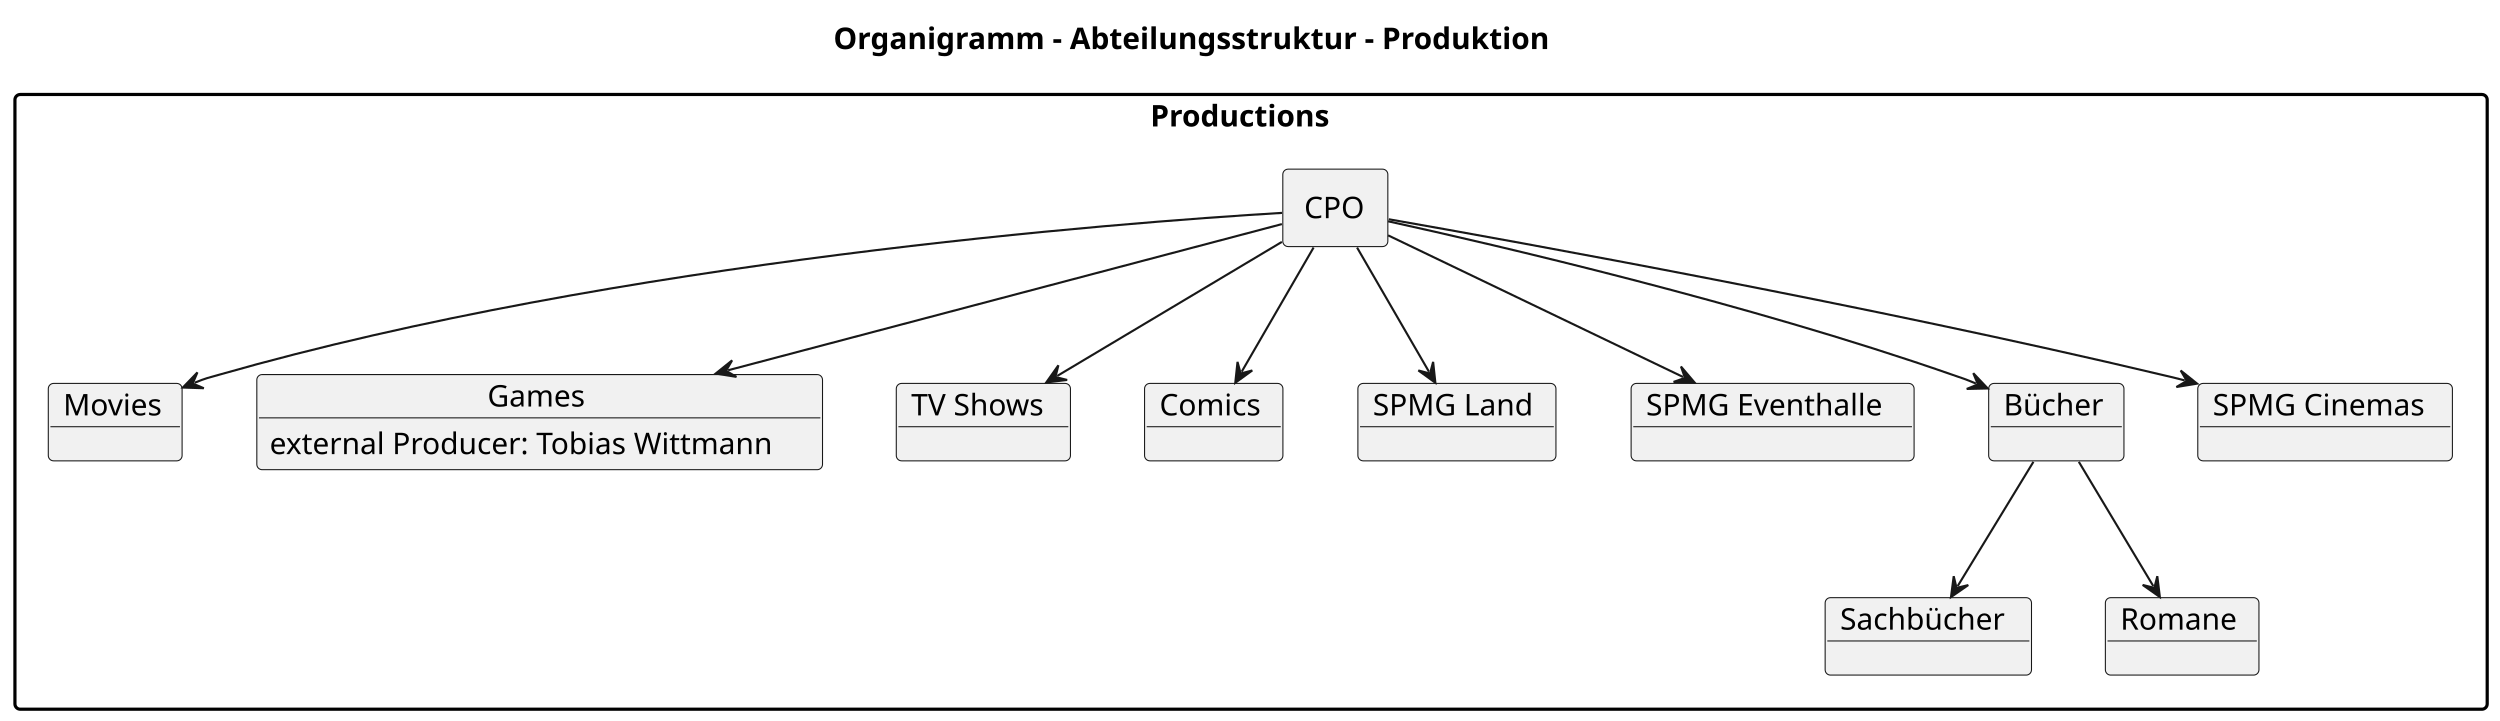
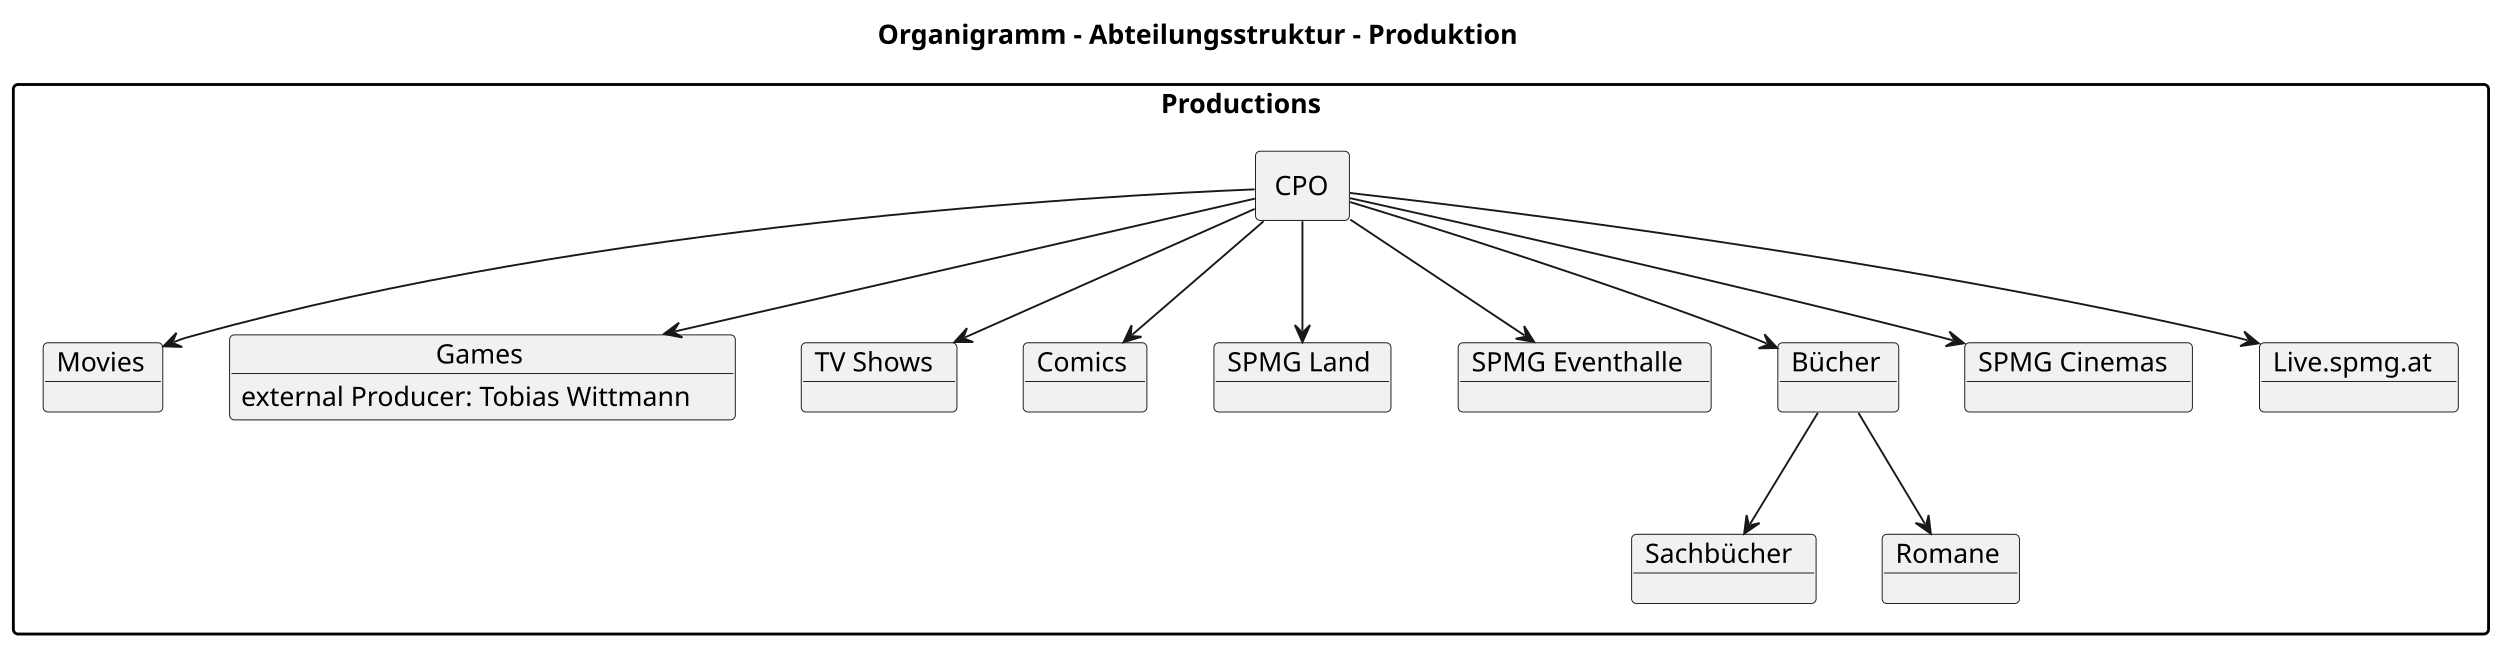
- <svg xmlns="http://www.w3.org/2000/svg" contentStyleType="text/css" data-diagram-type="CLASS" height="338px" preserveAspectRatio="none" style="width:1172px;height:338px;background:#FFFFFF;" version="1.1" viewBox="0 0 1172 338" width="1172px" zoomAndPan="magnify">
+ <svg xmlns="http://www.w3.org/2000/svg" contentStyleType="text/css" data-diagram-type="CLASS" height="338px" preserveAspectRatio="none" style="width:1311px;height:338px;background:#FFFFFF;" version="1.1" viewBox="0 0 1311 338" width="1311px" zoomAndPan="magnify">
  <defs />
  <g>
-     <text fill="#000000" font-family="sans-serif" font-size="14" font-weight="bold" lengthAdjust="spacing" textLength="376.565" x="390.718" y="22.995">Organigramm - Abteilungsstruktur - Produktion</text>
+     <text fill="#000000" font-family="sans-serif" font-size="14" font-weight="bold" lengthAdjust="spacing" textLength="376.565" x="460.218" y="22.995">Organigramm - Abteilungsstruktur - Produktion</text>
    <g class="cluster" data-entity="PROD" data-source-line="13" data-uid="ent0002" id="cluster_PROD">
-       <rect fill="none" height="288.19" rx="2.5" ry="2.5" style="stroke:#000000;stroke-width:1.5;" width="1159" x="7" y="44.297" />
-       <text fill="#000000" font-family="sans-serif" font-size="14" font-weight="bold" lengthAdjust="spacing" textLength="94.48" x="539.26" y="59.292">Productions</text>
+       <rect fill="none" height="288.19" rx="2.5" ry="2.5" style="stroke:#000000;stroke-width:1.5;" width="1298" x="7" y="44.297" />
+       <text fill="#000000" font-family="sans-serif" font-size="14" font-weight="bold" lengthAdjust="spacing" textLength="94.48" x="608.76" y="59.292">Productions</text>
    </g>
    <g class="entity" data-entity="CPO" data-source-line="14" data-uid="ent0003" id="entity_CPO">
-       <rect fill="#F1F1F1" height="36.297" rx="2.5" ry="2.5" style="stroke:#181818;stroke-width:0.5;" width="49.237" x="601.38" y="79.297" />
-       <text fill="#000000" font-family="sans-serif" font-size="14" lengthAdjust="spacing" textLength="29.237" x="611.38" y="102.292">CPO</text>
+       <rect fill="#F1F1F1" height="36.297" rx="2.5" ry="2.5" style="stroke:#181818;stroke-width:0.5;" width="49.237" x="658.38" y="79.297" />
+       <text fill="#000000" font-family="sans-serif" font-size="14" lengthAdjust="spacing" textLength="29.237" x="668.38" y="102.292">CPO</text>
    </g>
    <g class="entity" data-entity="MPU" data-source-line="15" data-uid="ent0004" id="entity_MPU">
      <rect fill="#F1F1F1" height="36.297" rx="2.5" ry="2.5" style="stroke:#181818;stroke-width:0.5;" width="62.727" x="22.64" y="179.747" />
      <text fill="#000000" font-family="sans-serif" font-size="14" lengthAdjust="spacing" textLength="48.727" x="29.64" y="194.742">Movies</text>
      <line style="stroke:#181818;stroke-width:0.5;" x1="23.64" x2="84.367" y1="200.044" y2="200.044" />
    </g>
    <g class="entity" data-entity="GPU" data-source-line="16" data-uid="ent0005" id="entity_GPU">
      <rect fill="#F1F1F1" height="44.594" rx="2.5" ry="2.5" style="stroke:#181818;stroke-width:0.5;" width="265.196" x="120.4" y="175.597" />
      <text fill="#000000" font-family="sans-serif" font-size="14" lengthAdjust="spacing" textLength="48.973" x="228.512" y="190.592">Games</text>
      <line style="stroke:#181818;stroke-width:0.5;" x1="121.4" x2="384.596" y1="195.894" y2="195.894" />
      <text fill="#000000" font-family="sans-serif" font-size="14" lengthAdjust="spacing" textLength="253.196" x="126.4" y="212.889">external Producer: Tobias Wittmann</text>
    </g>
    <g class="entity" data-entity="TVU" data-source-line="19" data-uid="ent0006" id="entity_TVU">
      <rect fill="#F1F1F1" height="36.297" rx="2.5" ry="2.5" style="stroke:#181818;stroke-width:0.5;" width="81.648" x="420.18" y="179.747" />
      <text fill="#000000" font-family="sans-serif" font-size="14" lengthAdjust="spacing" textLength="67.648" x="427.18" y="194.742">TV Shows</text>
      <line style="stroke:#181818;stroke-width:0.5;" x1="421.18" x2="500.828" y1="200.044" y2="200.044" />
    </g>
    <g class="entity" data-entity="CPU" data-source-line="20" data-uid="ent0007" id="entity_CPU">
      <rect fill="#F1F1F1" height="36.297" rx="2.5" ry="2.5" style="stroke:#181818;stroke-width:0.5;" width="64.859" x="536.57" y="179.747" />
      <text fill="#000000" font-family="sans-serif" font-size="14" lengthAdjust="spacing" textLength="50.859" x="543.57" y="194.742">Comics</text>
      <line style="stroke:#181818;stroke-width:0.5;" x1="537.57" x2="600.429" y1="200.044" y2="200.044" />
    </g>
    <g class="entity" data-entity="SPL" data-source-line="21" data-uid="ent0008" id="entity_SPL">
      <rect fill="#F1F1F1" height="36.297" rx="2.5" ry="2.5" style="stroke:#181818;stroke-width:0.5;" width="92.846" x="636.58" y="179.747" />
      <text fill="#000000" font-family="sans-serif" font-size="14" lengthAdjust="spacing" textLength="78.846" x="643.58" y="194.742">SPMG Land</text>
      <line style="stroke:#181818;stroke-width:0.5;" x1="637.58" x2="728.426" y1="200.044" y2="200.044" />
    </g>
    <g class="entity" data-entity="SPEH" data-source-line="22" data-uid="ent0009" id="entity_SPEH">
      <rect fill="#F1F1F1" height="36.297" rx="2.5" ry="2.5" style="stroke:#181818;stroke-width:0.5;" width="132.658" x="764.67" y="179.747" />
      <text fill="#000000" font-family="sans-serif" font-size="14" lengthAdjust="spacing" textLength="118.658" x="771.67" y="194.742">SPMG Eventhalle</text>
      <line style="stroke:#181818;stroke-width:0.5;" x1="765.67" x2="896.328" y1="200.044" y2="200.044" />
    </g>
    <g class="entity" data-entity="BUE" data-source-line="23" data-uid="ent0010" id="entity_BUE">
      <rect fill="#F1F1F1" height="36.297" rx="2.5" ry="2.5" style="stroke:#181818;stroke-width:0.5;" width="63.417" x="932.29" y="179.747" />
      <text fill="#000000" font-family="sans-serif" font-size="14" lengthAdjust="spacing" textLength="49.417" x="939.29" y="194.742">Bücher</text>
      <line style="stroke:#181818;stroke-width:0.5;" x1="933.29" x2="994.707" y1="200.044" y2="200.044" />
    </g>
    <g class="entity" data-entity="SBUE" data-source-line="24" data-uid="ent0011" id="entity_SBUE">
      <rect fill="#F1F1F1" height="36.297" rx="2.5" ry="2.5" style="stroke:#181818;stroke-width:0.5;" width="96.735" x="855.63" y="280.187" />
      <text fill="#000000" font-family="sans-serif" font-size="14" lengthAdjust="spacing" textLength="82.735" x="862.63" y="295.182">Sachbücher</text>
      <line style="stroke:#181818;stroke-width:0.5;" x1="856.63" x2="951.365" y1="300.484" y2="300.484" />
    </g>
    <g class="entity" data-entity="ROMS" data-source-line="25" data-uid="ent0012" id="entity_ROMS">
      <rect fill="#F1F1F1" height="36.297" rx="2.5" ry="2.5" style="stroke:#181818;stroke-width:0.5;" width="71.996" x="987" y="280.187" />
      <text fill="#000000" font-family="sans-serif" font-size="14" lengthAdjust="spacing" textLength="57.996" x="994" y="295.182">Romane</text>
      <line style="stroke:#181818;stroke-width:0.5;" x1="988" x2="1057.996" y1="300.484" y2="300.484" />
    </g>
    <g class="entity" data-entity="SCIN" data-source-line="26" data-uid="ent0013" id="entity_SCIN">
      <rect fill="#F1F1F1" height="36.297" rx="2.5" ry="2.5" style="stroke:#181818;stroke-width:0.5;" width="119.369" x="1030.32" y="179.747" />
      <text fill="#000000" font-family="sans-serif" font-size="14" lengthAdjust="spacing" textLength="105.369" x="1037.32" y="194.742">SPMG Cinemas</text>
      <line style="stroke:#181818;stroke-width:0.5;" x1="1031.32" x2="1148.689" y1="200.044" y2="200.044" />
    </g>
-     <g class="link" data-entity-1="CPO" data-entity-2="MPU" data-source-line="29" data-uid="lnk14" id="link_CPO_MPU">
-       <path codeLine="29" d="M601,99.797 C524.87,104.407 289.65,122.277 103,175.597 C97.29,177.227 96.94,177.121 91.27,179.422" fill="none" id="CPO-to-MPU" style="stroke:#181818;stroke-width:1;" />
-       <polygon fill="#181818" points="85.71,181.677,95.553,182,90.343,179.797,92.546,174.587,85.71,181.677" style="stroke:#181818;stroke-width:1;" />
+     <g class="entity" data-entity="LIVE" data-source-line="27" data-uid="ent0014" id="entity_LIVE">
+       <rect fill="#F1F1F1" height="36.297" rx="2.5" ry="2.5" style="stroke:#181818;stroke-width:0.5;" width="104.262" x="1184.87" y="179.747" />
+       <text fill="#000000" font-family="sans-serif" font-size="14" lengthAdjust="spacing" textLength="90.262" x="1191.87" y="194.742">Live.spmg.at</text>
+       <line style="stroke:#181818;stroke-width:0.5;" x1="1185.87" x2="1288.132" y1="200.044" y2="200.044" />
    </g>
-     <g class="link" data-entity-1="CPO" data-entity-2="GPU" data-source-line="30" data-uid="lnk15" id="link_CPO_GPU">
-       <path codeLine="30" d="M600.95,105.057 C547.53,119.157 426.221,151.176 341.331,173.576" fill="none" id="CPO-to-GPU" style="stroke:#181818;stroke-width:1;" />
-       <polygon fill="#181818" points="335.53,175.107,345.253,176.678,340.365,173.831,343.212,168.943,335.53,175.107" style="stroke:#181818;stroke-width:1;" />
+     <g class="link" data-entity-1="CPO" data-entity-2="MPU" data-source-line="30" data-uid="lnk15" id="link_CPO_MPU">
+       <path codeLine="30" d="M657.92,99.307 C576.4,102.617 312.2,117.447 103,175.597 C97.28,177.187 96.923,177.07 91.253,179.36" fill="none" id="CPO-to-MPU" style="stroke:#181818;stroke-width:1;" />
+       <polygon fill="#181818" points="85.69,181.607,95.533,181.945,90.326,179.734,92.537,174.528,85.69,181.607" style="stroke:#181818;stroke-width:1;" />
    </g>
-     <g class="link" data-entity-1="CPO" data-entity-2="TVU" data-source-line="31" data-uid="lnk16" id="link_CPO_TVU">
-       <path codeLine="31" d="M600.94,113.397 C571.28,131.097 527.113,157.453 495.643,176.223" fill="none" id="CPO-to-TVU" style="stroke:#181818;stroke-width:1;" />
-       <polygon fill="#181818" points="490.49,179.297,500.269,178.122,494.784,176.736,496.171,171.251,490.49,179.297" style="stroke:#181818;stroke-width:1;" />
+     <g class="link" data-entity-1="CPO" data-entity-2="GPU" data-source-line="31" data-uid="lnk16" id="link_CPO_GPU">
+       <path codeLine="31" d="M658.02,104.167 C598.96,117.687 454.019,150.867 354.029,173.767" fill="none" id="CPO-to-GPU" style="stroke:#181818;stroke-width:1;" />
+       <polygon fill="#181818" points="348.18,175.107,357.846,176.997,353.054,173.991,356.06,169.199,348.18,175.107" style="stroke:#181818;stroke-width:1;" />
    </g>
-     <g class="link" data-entity-1="CPO" data-entity-2="CPU" data-source-line="32" data-uid="lnk17" id="link_CPO_CPU">
-       <path codeLine="32" d="M615.81,116.047 C605.43,133.967 592.457,156.385 582.107,174.255" fill="none" id="CPO-to-CPU" style="stroke:#181818;stroke-width:1;" />
-       <polygon fill="#181818" points="579.1,179.447,587.072,173.664,581.606,175.12,580.149,169.654,579.1,179.447" style="stroke:#181818;stroke-width:1;" />
+     <g class="link" data-entity-1="CPO" data-entity-2="TVU" data-source-line="32" data-uid="lnk17" id="link_CPO_TVU">
+       <path codeLine="32" d="M657.97,109.547 C619.64,126.547 551.565,156.735 505.985,176.945" fill="none" id="CPO-to-TVU" style="stroke:#181818;stroke-width:1;" />
+       <polygon fill="#181818" points="500.5,179.377,510.349,179.386,505.071,177.35,507.106,172.072,500.5,179.377" style="stroke:#181818;stroke-width:1;" />
    </g>
-     <g class="link" data-entity-1="CPO" data-entity-2="SPL" data-source-line="33" data-uid="lnk18" id="link_CPO_SPL">
-       <path codeLine="33" d="M636.19,116.047 C646.57,133.967 659.543,156.385 669.893,174.255" fill="none" id="CPO-to-SPL" style="stroke:#181818;stroke-width:1;" />
-       <polygon fill="#181818" points="672.9,179.447,671.851,169.654,670.394,175.12,664.928,173.664,672.9,179.447" style="stroke:#181818;stroke-width:1;" />
+     <g class="link" data-entity-1="CPO" data-entity-2="CPU" data-source-line="33" data-uid="lnk18" id="link_CPO_CPU">
+       <path codeLine="33" d="M662.62,116.047 C641.87,133.967 614.431,157.655 593.741,175.525" fill="none" id="CPO-to-CPU" style="stroke:#181818;stroke-width:1;" />
+       <polygon fill="#181818" points="589.2,179.447,598.626,176.591,592.984,176.179,593.397,170.537,589.2,179.447" style="stroke:#181818;stroke-width:1;" />
    </g>
-     <g class="link" data-entity-1="CPO" data-entity-2="SPEH" data-source-line="34" data-uid="lnk19" id="link_CPO_SPEH">
-       <path codeLine="34" d="M650.73,110.327 C686.51,127.507 747.551,156.82 789.011,176.73" fill="none" id="CPO-to-SPEH" style="stroke:#181818;stroke-width:1;" />
-       <polygon fill="#181818" points="794.42,179.327,788.039,171.825,789.913,177.162,784.575,179.037,794.42,179.327" style="stroke:#181818;stroke-width:1;" />
+     <g class="link" data-entity-1="CPO" data-entity-2="SPL" data-source-line="34" data-uid="lnk19" id="link_CPO_SPL">
+       <path codeLine="34" d="M683,116.047 C683,133.967 683,155.577 683,173.447" fill="none" id="CPO-to-SPL" style="stroke:#181818;stroke-width:1;" />
+       <polygon fill="#181818" points="683,179.447,687,170.447,683,174.447,679,170.447,683,179.447" style="stroke:#181818;stroke-width:1;" />
    </g>
-     <g class="link" data-entity-1="CPO" data-entity-2="BUE" data-source-line="35" data-uid="lnk20" id="link_CPO_BUE">
-       <path codeLine="35" d="M650.73,103.737 C701.14,114.807 819.13,142.177 915,175.597 C920.52,177.517 920.753,177.476 926.313,179.796" fill="none" id="CPO-to-BUE" style="stroke:#181818;stroke-width:1;" />
-       <polygon fill="#181818" points="931.85,182.107,925.084,174.95,927.236,180.181,922.004,182.333,931.85,182.107" style="stroke:#181818;stroke-width:1;" />
+     <g class="link" data-entity-1="CPO" data-entity-2="SPEH" data-source-line="35" data-uid="lnk20" id="link_CPO_SPEH">
+       <path codeLine="35" d="M708.11,115.147 C734.91,132.977 772.204,157.784 799.524,175.954" fill="none" id="CPO-to-SPEH" style="stroke:#181818;stroke-width:1;" />
+       <polygon fill="#181818" points="804.52,179.277,799.241,170.962,800.357,176.508,794.811,177.623,804.52,179.277" style="stroke:#181818;stroke-width:1;" />
    </g>
-     <g class="link" data-entity-1="BUE" data-entity-2="SBUE" data-source-line="36" data-uid="lnk21" id="link_BUE_SBUE">
-       <path codeLine="36" d="M953.27,216.497 C942.35,234.417 928.644,256.904 917.754,274.764" fill="none" id="BUE-to-SBUE" style="stroke:#181818;stroke-width:1;" />
+     <g class="link" data-entity-1="CPO" data-entity-2="BUE" data-source-line="36" data-uid="lnk21" id="link_CPO_BUE">
+       <path codeLine="36" d="M707.98,105.957 C750.77,118.987 840.67,147.147 915,175.597 C920.54,177.717 920.861,177.754 926.491,180.154" fill="none" id="CPO-to-BUE" style="stroke:#181818;stroke-width:1;" />
+       <polygon fill="#181818" points="932.01,182.507,925.299,175.298,927.41,180.546,922.162,182.657,932.01,182.507" style="stroke:#181818;stroke-width:1;" />
+     </g>
+     <g class="link" data-entity-1="BUE" data-entity-2="SBUE" data-source-line="37" data-uid="lnk22" id="link_BUE_SBUE">
+       <path codeLine="37" d="M953.27,216.497 C942.35,234.417 928.644,256.904 917.754,274.764" fill="none" id="BUE-to-SBUE" style="stroke:#181818;stroke-width:1;" />
      <polygon fill="#181818" points="914.63,279.887,922.731,274.285,917.233,275.618,915.9,270.12,914.63,279.887" style="stroke:#181818;stroke-width:1;" />
    </g>
-     <g class="link" data-entity-1="BUE" data-entity-2="ROMS" data-source-line="37" data-uid="lnk22" id="link_BUE_ROMS">
-       <path codeLine="37" d="M974.55,216.497 C985.29,234.417 998.756,256.88 1009.456,274.74" fill="none" id="BUE-to-ROMS" style="stroke:#181818;stroke-width:1;" />
+     <g class="link" data-entity-1="BUE" data-entity-2="ROMS" data-source-line="38" data-uid="lnk23" id="link_BUE_ROMS">
+       <path codeLine="38" d="M974.55,216.497 C985.29,234.417 998.756,256.88 1009.456,274.74" fill="none" id="BUE-to-ROMS" style="stroke:#181818;stroke-width:1;" />
      <polygon fill="#181818" points="1012.54,279.887,1011.346,270.111,1009.97,275.598,1004.483,274.222,1012.54,279.887" style="stroke:#181818;stroke-width:1;" />
    </g>
-     <g class="link" data-entity-1="CPO" data-entity-2="SCIN" data-source-line="38" data-uid="lnk23" id="link_CPO_SCIN">
-       <path codeLine="38" d="M651.04,102.787 C712.82,113.627 877.36,143.367 1013,175.597 C1018.53,176.907 1018.466,176.827 1024.196,178.327" fill="none" id="CPO-to-SCIN" style="stroke:#181818;stroke-width:1;" />
-       <polygon fill="#181818" points="1030,179.847,1022.306,173.698,1025.163,178.581,1020.28,181.437,1030,179.847" style="stroke:#181818;stroke-width:1;" />
+     <g class="link" data-entity-1="CPO" data-entity-2="SCIN" data-source-line="39" data-uid="lnk24" id="link_CPO_SCIN">
+       <path codeLine="39" d="M707.92,103.917 C763.07,116.087 899.55,146.657 1013,175.597 C1018.51,176.997 1018.434,176.957 1024.154,178.487" fill="none" id="CPO-to-SCIN" style="stroke:#181818;stroke-width:1;" />
+       <polygon fill="#181818" points="1029.95,180.037,1022.289,173.847,1025.12,178.745,1020.222,181.575,1029.95,180.037" style="stroke:#181818;stroke-width:1;" />
+     </g>
+     <g class="link" data-entity-1="CPO" data-entity-2="LIVE" data-source-line="40" data-uid="lnk25" id="link_CPO_LIVE">
+       <path codeLine="40" d="M707.91,101.197 C779.76,109.377 993.3,135.527 1167,175.597 C1172.69,176.907 1172.82,176.829 1178.679,178.459" fill="none" id="CPO-to-LIVE" style="stroke:#181818;stroke-width:1;" />
+       <polygon fill="#181818" points="1184.46,180.067,1176.861,173.801,1179.643,178.727,1174.717,181.509,1184.46,180.067" style="stroke:#181818;stroke-width:1;" />
    </g>
  </g>
</svg>
